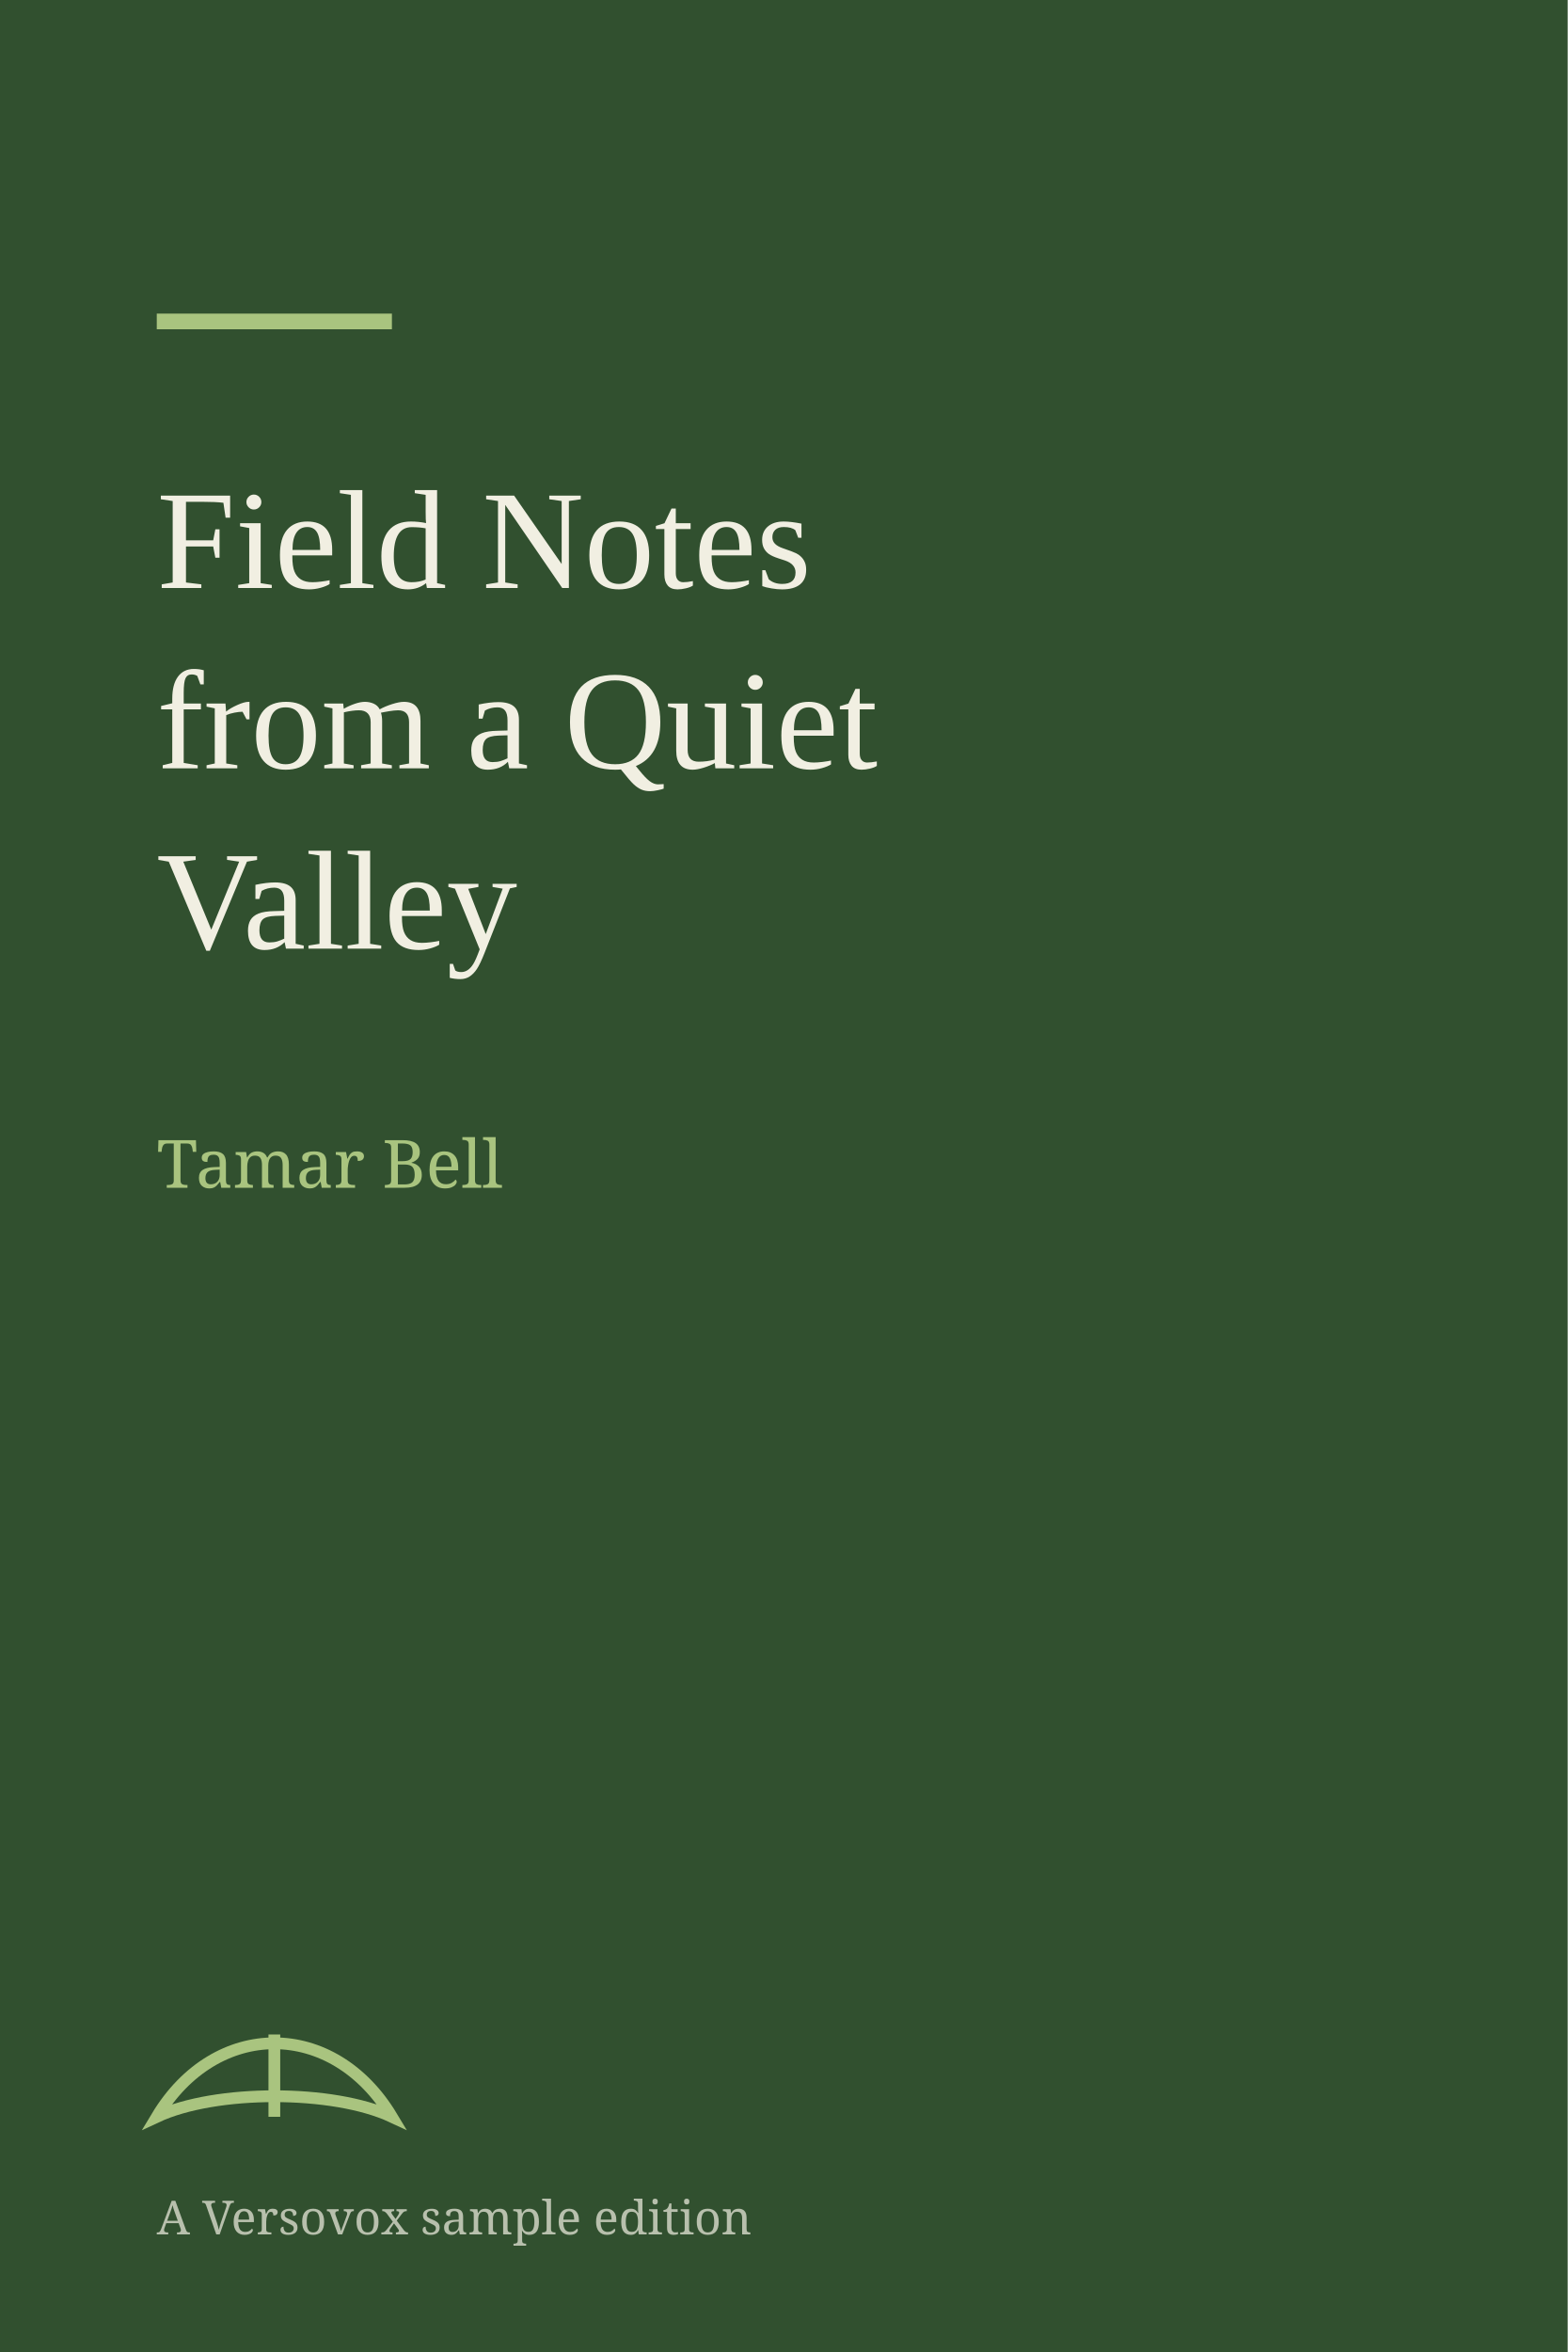
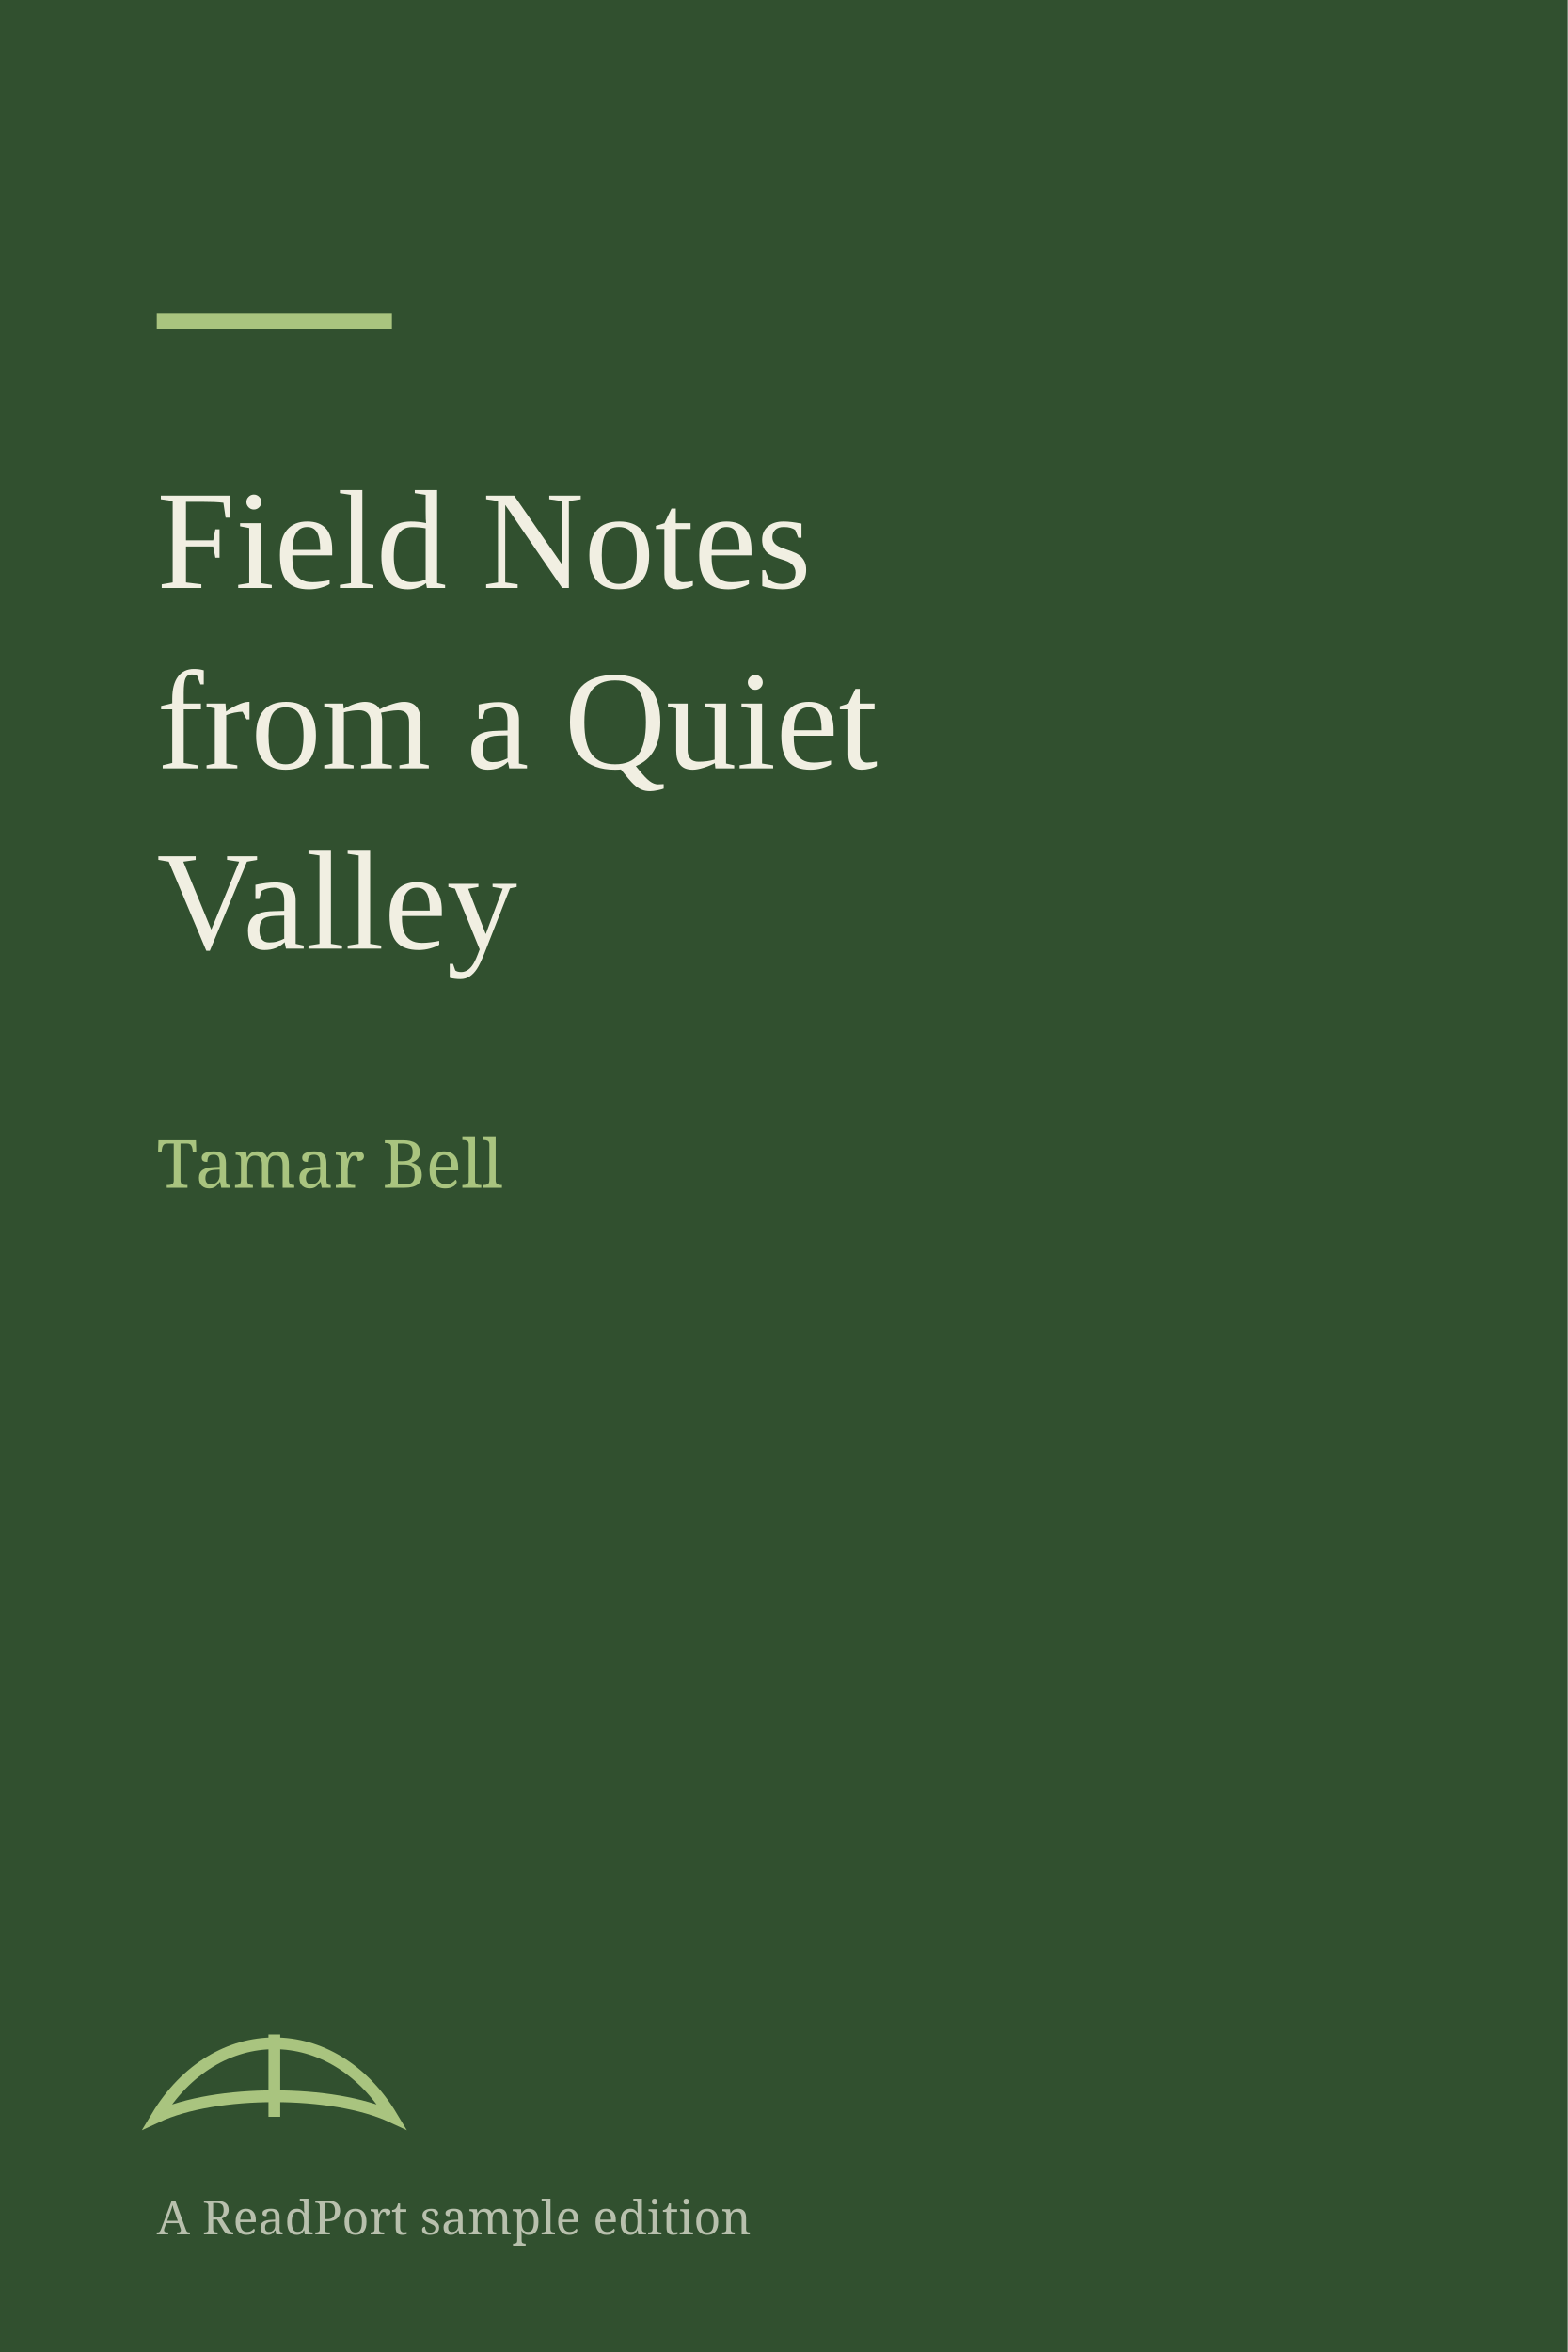
<svg xmlns="http://www.w3.org/2000/svg" width="800" height="1200" viewBox="0 0 800 1200">
  <rect width="800" height="1200" fill="#31502F" />
  <rect x="80" y="160" width="120" height="8" fill="#A9C47F" />
  <text x="80" y="300" font-size="72" font-family="Georgia, 'Times New Roman', serif" fill="#F1EFE2">Field Notes</text>
  <text x="80" y="392" font-size="72" font-family="Georgia, 'Times New Roman', serif" fill="#F1EFE2">from a Quiet</text>
  <text x="80" y="484" font-size="72" font-family="Georgia, 'Times New Roman', serif" fill="#F1EFE2">Valley</text>
  <text x="80" y="606" font-size="34" font-family="Georgia, serif" fill="#A9C47F">Tamar Bell</text>
  <g transform="translate(80 1020)">
    <path d="M0 60 C 30 10, 90 10, 120 60 C 90 46, 30 46, 0 60 Z" fill="none" stroke="#A9C47F" stroke-width="6" />
    <line x1="60" y1="18" x2="60" y2="60" stroke="#A9C47F" stroke-width="6" />
  </g>
-   <text x="80" y="1140" font-size="24" font-family="Georgia, serif" fill="#F1EFE2" opacity="0.7">A Versovox sample edition</text>
+   <text x="80" y="1140" font-size="24" font-family="Georgia, serif" fill="#F1EFE2" opacity="0.7">A ReadPort sample edition</text>
</svg>
